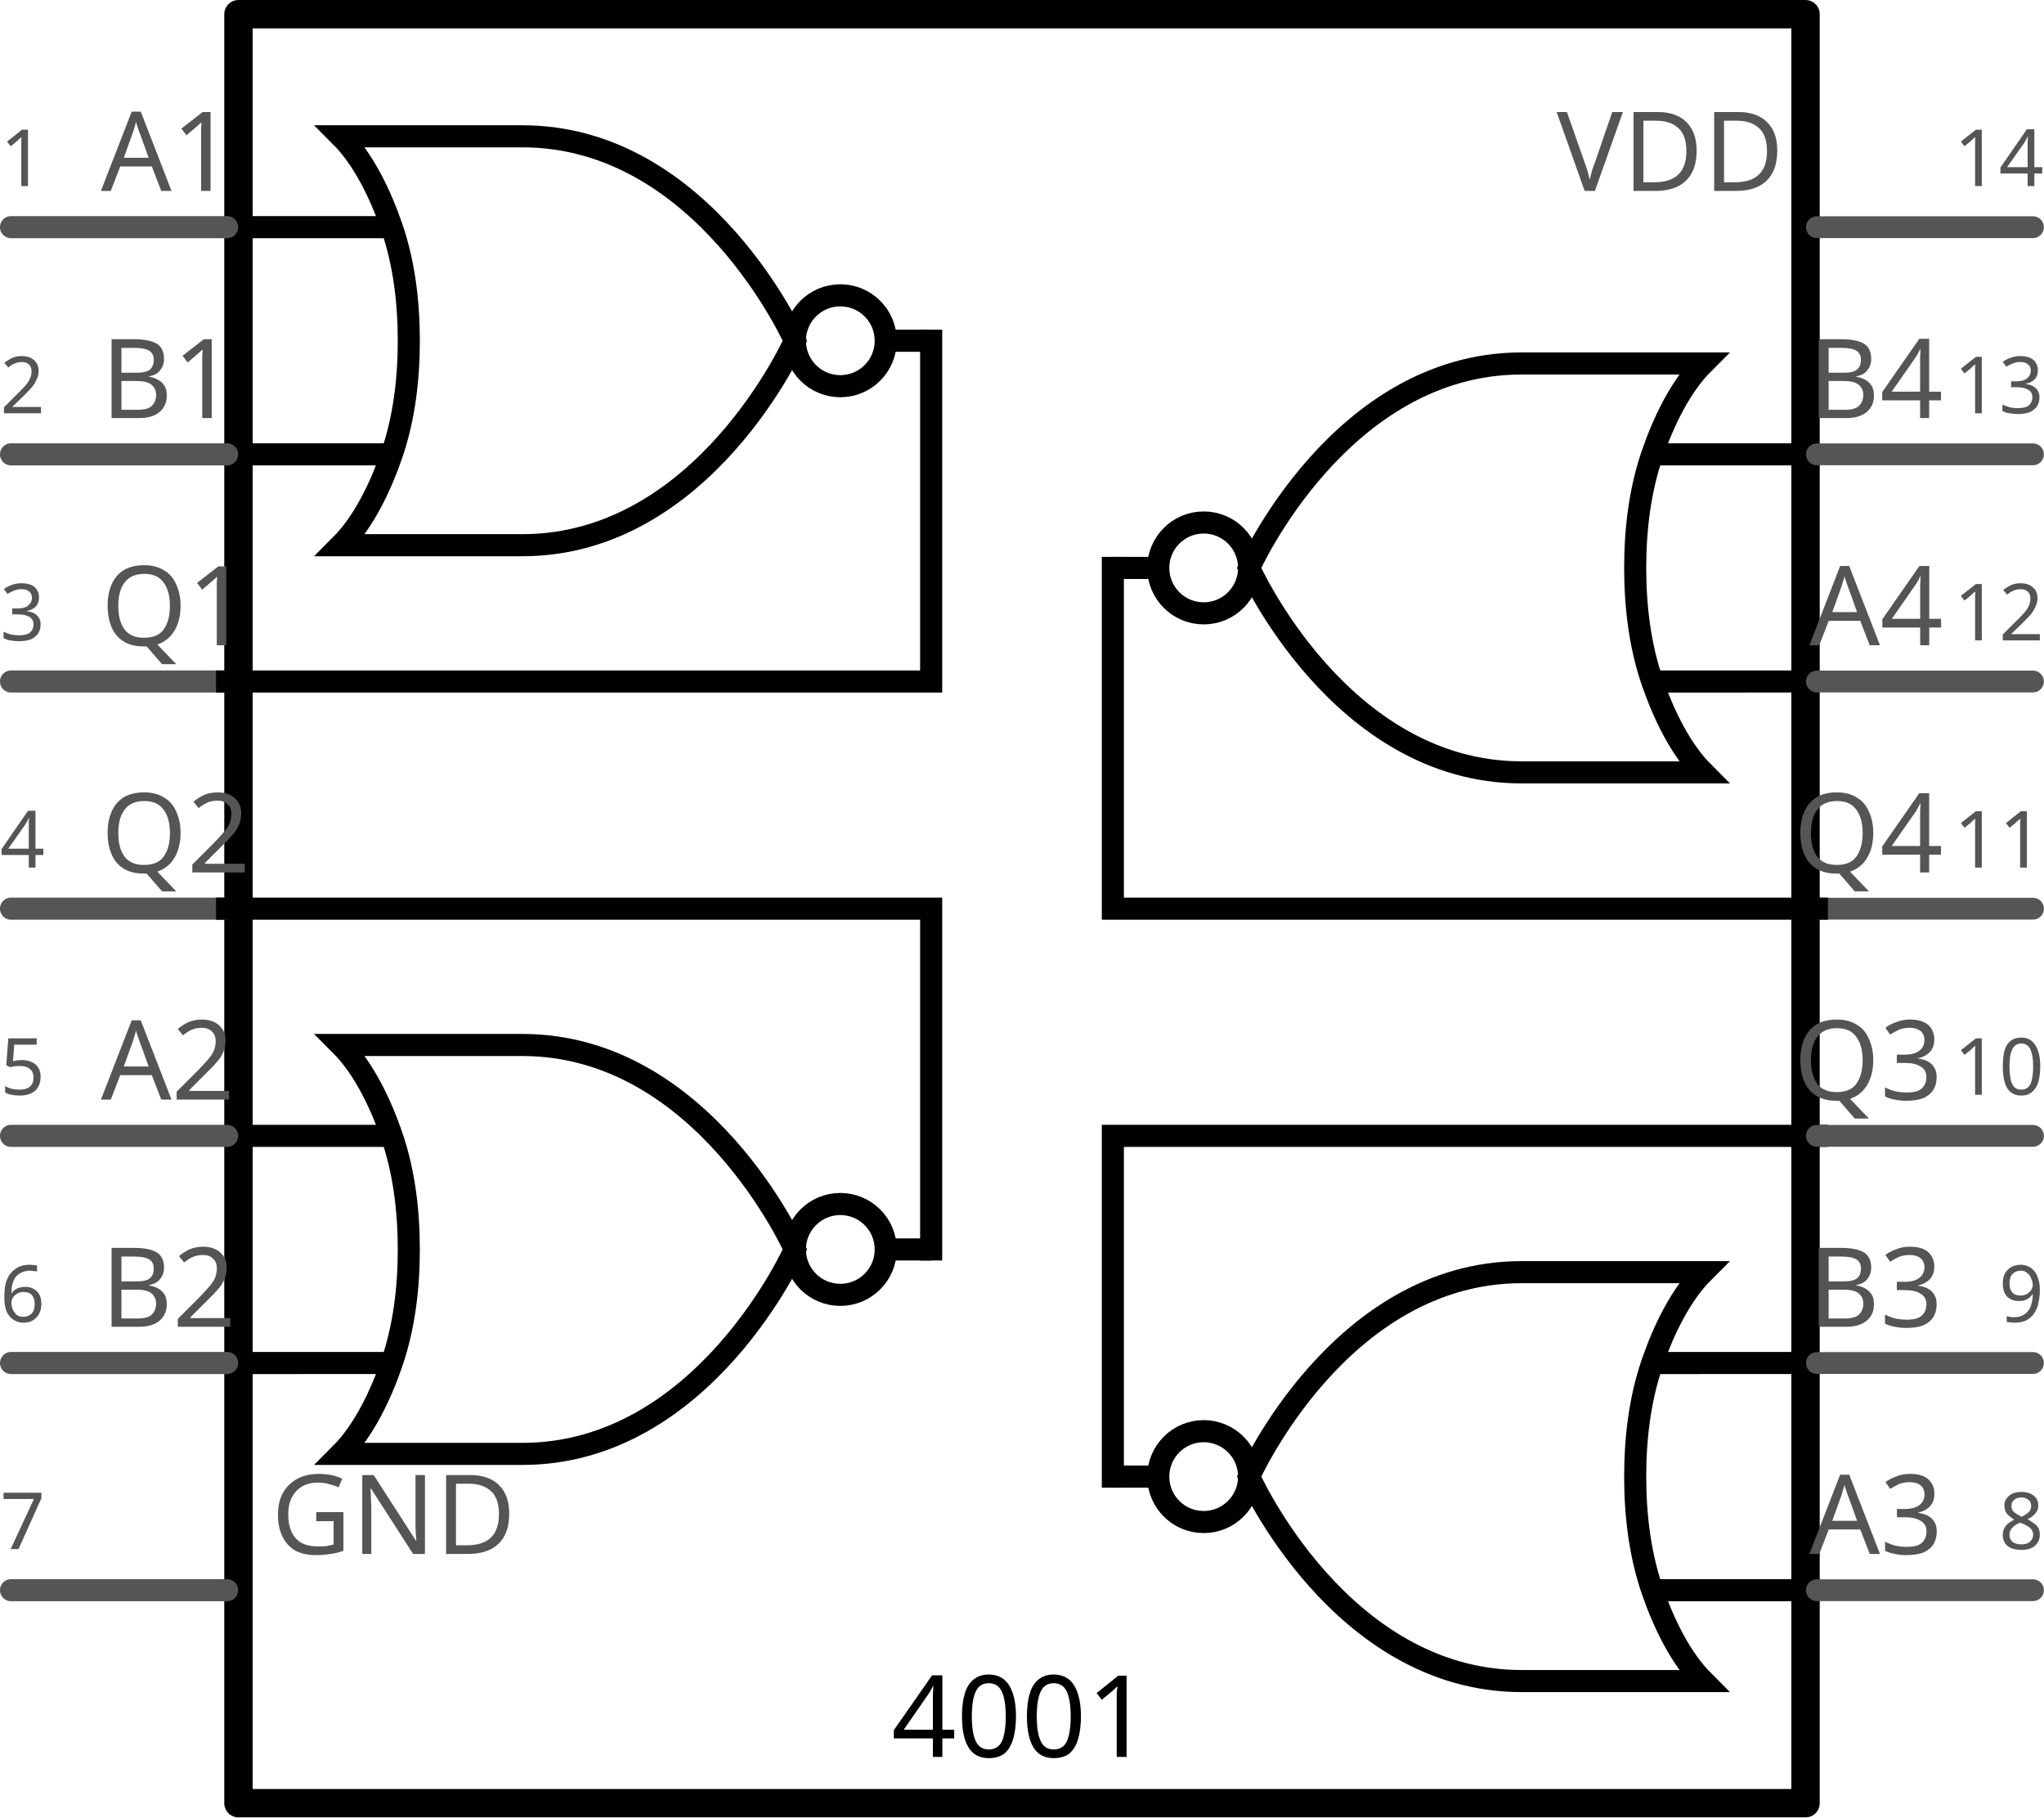
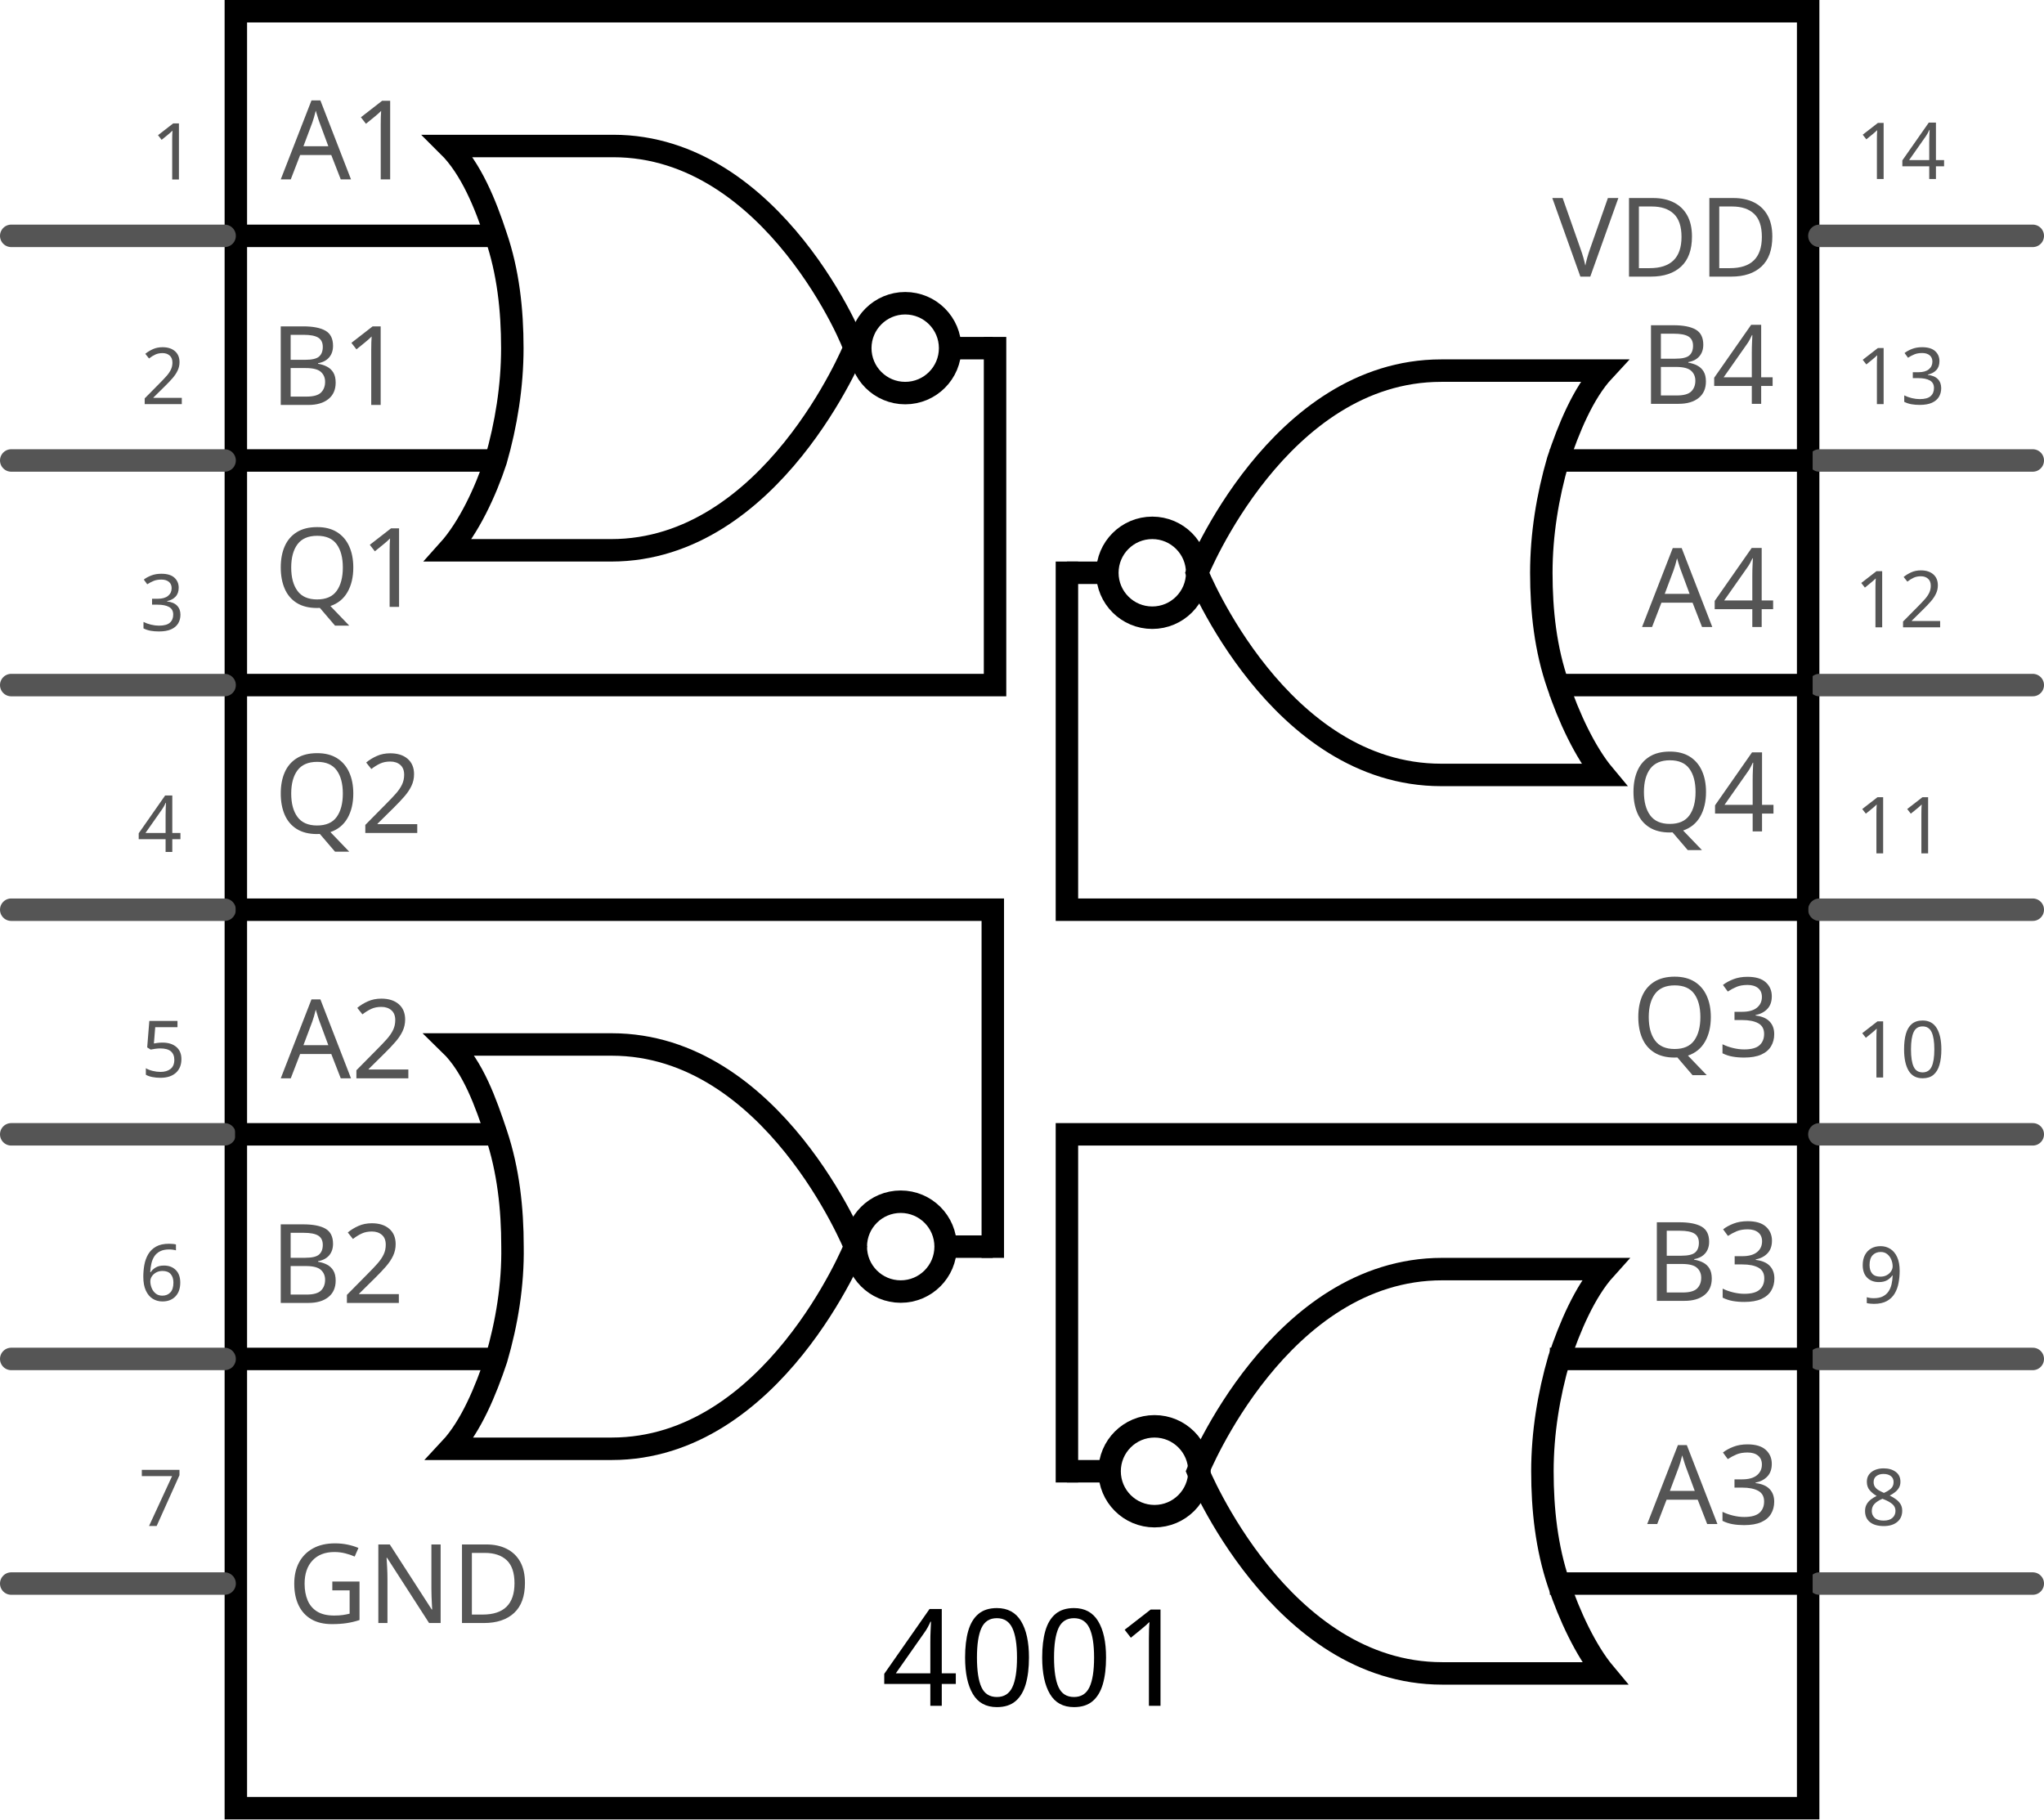
- <svg xmlns="http://www.w3.org/2000/svg" xmlns:xlink="http://www.w3.org/1999/xlink" version="1.1" id="svg6563" viewBox="0 0 81 72" height="0.8in" width="0.9in">
+ <svg xmlns="http://www.w3.org/2000/svg" version="1.1" id="svg6563" viewBox="0 0 910 810" height="0.81in" width="0.91in">
  <defs id="defs6565" />
-   <g transform="translate(0,-980.3621)" id="schematic">
-     <g id="subpart1">
-       <rect style="fill:none;stroke:#000000;stroke-width:1.125;stroke-linecap:round;stroke-linejoin:round" x="9.45" y="980.925" width="62.1" height="70.875" id="rect7" />
-       <text font-size="4.5" id="label" x="40.476" y="1049.969" style="font-size:4.5px;font-family:'Droid Sans';text-anchor:middle;fill:#000000;stroke:none" font-family="'Droid Sans'">4001</text>
-       <line style="fill:none;stroke:#555555;stroke-width:0.875;stroke-linecap:round;stroke-linejoin:round;stroke-opacity:1" x1="0.437" y1="1043.362" x2="9" y2="1043.362" id="line52" />
-       <rect style="fill:none;stroke-width:0" x="0" y="1042.925" width="9" height="0.875" id="connector6pin" connectorName="7" />
-       <rect style="fill:none;stroke-width:0" x="0" y="1042.925" width="0" height="0.875" id="connector6terminal" />
-       <text style="font-style:normal;font-variant:normal;font-weight:normal;font-stretch:normal;font-size:3.125px;line-height:125%;font-family:'Droid Sans';-inkscape-font-specification:'Droid Sans, Normal';text-align:start;writing-mode:lr-tb;text-anchor:start;fill:#555555;fill-opacity:1;stroke:none;stroke-width:0" class="text" font-size="2.5pt" x="0" y="1041.737" id="text57">7</text>
-       <line style="fill:none;stroke:#555555;stroke-width:0.864;stroke-linecap:round;stroke-linejoin:round;stroke-opacity:1" x1="72" y1="989.362" x2="80.563" y2="989.362" id="line59" />
-       <rect style="fill:none;stroke-width:0" x="72" y="988.925" width="9" height="0.875" id="connector13pin" connectorname="14" />
-       <text id="text6039" y="1041.925" x="10.75" style="font-style:normal;font-variant:normal;font-weight:normal;font-stretch:normal;font-size:4.375px;line-height:125%;font-family:'Droid Sans';-inkscape-font-specification:'Droid Sans, Normal';text-align:start;letter-spacing:0px;word-spacing:0px;writing-mode:lr-tb;text-anchor:start;fill:#555555;fill-opacity:1;stroke:none;stroke-width:1px;stroke-linecap:butt;stroke-linejoin:miter;stroke-opacity:1" xml:space="preserve" font-family="'Droid Sans'">
-         <tspan y="1041.925" x="10.75" id="tspan6041">GND</tspan>
-       </text>
-       <text style="font-style:normal;font-variant:normal;font-weight:normal;font-stretch:normal;font-size:3.125px;line-height:125%;font-family:'Droid Sans';-inkscape-font-specification:'Droid Sans, Normal';text-align:end;writing-mode:lr-tb;text-anchor:end;fill:#555555;fill-opacity:1;stroke:none;stroke-width:0" class="text" font-size="2.5pt" x="81" y="987.737" id="text64">14</text>
-       <rect style="fill:none;stroke-width:0" x="81" y="988.925" width="0" height="0.875" id="connector13terminal" />
-       <text id="text5967" y="987.925" x="70.7" style="font-style:normal;font-variant:normal;font-weight:normal;font-stretch:normal;font-size:4.375px;line-height:125%;font-family:'Droid Sans';-inkscape-font-specification:'Droid Sans, Normal';text-align:start;letter-spacing:0px;word-spacing:0px;writing-mode:lr-tb;text-anchor:end;fill:#555555;fill-opacity:1;stroke:none;stroke-width:1px;stroke-linecap:butt;stroke-linejoin:miter;stroke-opacity:1" font-size="3.5pt" xml:space="preserve" font-family="'Droid Sans'">VDD</text>
-       <g id="q4connector">
-         <line id="line80" y2="1016.362" x2="80.563" y1="1016.362" x1="72" style="fill:none;stroke:#555555;stroke-width:0.864;stroke-linecap:round;stroke-linejoin:round;stroke-opacity:1" />
-         <rect connectorname="11" id="connector10pin" height="0.875" width="9" y="1015.925" x="72" style="fill:none;stroke-width:0" />
-         <rect style="fill:none;stroke-width:0" x="81" y="1015.925" width="0" height="0.875" id="connector10terminal" />
-         <text id="text85" y="1014.737" x="81" font-size="2.5pt" class="text" style="font-style:normal;font-variant:normal;font-weight:normal;font-stretch:normal;font-size:3.125px;line-height:125%;font-family:'Droid Sans';-inkscape-font-specification:'Droid Sans, Normal';text-align:end;writing-mode:lr-tb;text-anchor:end;fill:#555555;fill-opacity:1;stroke:none;stroke-width:0">11</text>
-         <text xml:space="preserve" font-size="3.5pt" style="font-style:normal;font-variant:normal;font-weight:normal;font-stretch:normal;font-size:4.375px;line-height:125%;font-family:'Droid Sans';-inkscape-font-specification:'Droid Sans, Normal';text-align:start;letter-spacing:0px;word-spacing:0px;writing-mode:lr-tb;text-anchor:end;fill:#555555;fill-opacity:1;stroke:none;stroke-width:1px;stroke-linecap:butt;stroke-linejoin:miter;stroke-opacity:1" x="77" y="1014.925" id="text5979">Q4</text>
-         <path id="path9336" d="m 44.1,1002.862 0,13.5 27.9,0" style="fill:none;stroke:#000000;stroke-width:0.875;stroke-linecap:square;stroke-linejoin:miter;stroke-miterlimit:4;stroke-dasharray:none;stroke-opacity:1" />
-       </g>
-       <g id="q3connector">
-         <path style="fill:none;stroke:#000000;stroke-width:0.875;stroke-linecap:square;stroke-linejoin:miter;stroke-miterlimit:4;stroke-dasharray:none;stroke-opacity:1" d="m 44.1,1038.862 0,-13.5 27.9,0" id="path9380" />
-         <line style="fill:none;stroke:#555555;stroke-width:0.864;stroke-linecap:round;stroke-linejoin:round;stroke-opacity:1" x1="72" y1="1025.362" x2="80.563" y2="1025.362" id="line87" />
-         <rect style="fill:none;stroke-width:0" x="72" y="1024.925" width="9" height="0.875" id="connector9pin" connectorname="10" />
-         <text style="font-style:normal;font-variant:normal;font-weight:normal;font-stretch:normal;font-size:3.125px;line-height:125%;font-family:'Droid Sans';-inkscape-font-specification:'Droid Sans, Normal';text-align:end;writing-mode:lr-tb;text-anchor:end;fill:#555555;fill-opacity:1;stroke:none;stroke-width:0" class="text" font-size="2.5pt" x="81" y="1023.737" id="text92">10</text>
-         <text xml:space="preserve" font-size="3.5pt" style="font-style:normal;font-variant:normal;font-weight:normal;font-stretch:normal;font-size:4.375px;line-height:125%;font-family:'Droid Sans';-inkscape-font-specification:'Droid Sans, Normal';text-align:start;letter-spacing:0px;word-spacing:0px;writing-mode:lr-tb;text-anchor:end;fill:#555555;fill-opacity:1;stroke:none;stroke-width:1px;stroke-linecap:butt;stroke-linejoin:miter;stroke-opacity:1" x="77" y="1023.925" id="text5973">Q3</text>
-         <rect style="fill:none;stroke-width:0" x="81" y="1024.925" width="0" height="0.875" id="connector9terminal" />
-       </g>
-       <g id="q2connector">
-         <line id="line31" y2="1016.362" x2="9" y1="1016.362" x1="0.437" style="fill:none;stroke:#555555;stroke-width:0.875;stroke-linecap:round;stroke-linejoin:round;stroke-opacity:1" />
-         <rect connectorName="4" id="connector3pin" height="0.875" width="9" y="1015.925" x="5.5915206e-009" style="fill:none;stroke-width:0" />
-         <rect style="fill:none;stroke-width:0" x="0" y="1015.925" width="0" height="0.875" id="connector3terminal" />
-         <text id="text36" y="1014.737" x="0" font-size="2.5pt" class="text" style="font-style:normal;font-variant:normal;font-weight:normal;font-stretch:normal;font-size:3.125px;line-height:125%;font-family:'Droid Sans';-inkscape-font-specification:'Droid Sans, Normal';text-align:start;writing-mode:lr-tb;text-anchor:start;fill:#555555;fill-opacity:1;stroke:none;stroke-width:0">4</text>
-         <text id="text6033" y="1014.925" x="4" style="font-style:normal;font-variant:normal;font-weight:normal;font-stretch:normal;font-size:4.375px;line-height:125%;font-family:'Droid Sans';-inkscape-font-specification:'Droid Sans, Normal';text-align:start;letter-spacing:0px;word-spacing:0px;writing-mode:lr-tb;text-anchor:start;fill:#555555;fill-opacity:1;stroke:none;stroke-width:1px;stroke-linecap:butt;stroke-linejoin:miter;stroke-opacity:1" font-size="3.5pt" xml:space="preserve">Q2</text>
-         <path id="path9358" d="m 36.9,1029.862 0,-13.5 -27.9,0" style="fill:none;stroke:#000000;stroke-width:0.875;stroke-linecap:square;stroke-linejoin:miter;stroke-miterlimit:4;stroke-dasharray:none;stroke-opacity:1" />
-       </g>
-       <g id="q1connector">
-         <line style="fill:none;stroke:#555555;stroke-width:0.875;stroke-linecap:round;stroke-linejoin:round;stroke-opacity:1" x1="0.437" y1="1007.362" x2="9" y2="1007.362" id="line24" />
-         <text style="font-style:normal;font-variant:normal;font-weight:normal;font-stretch:normal;font-size:3.125px;line-height:125%;font-family:'Droid Sans';-inkscape-font-specification:'Droid Sans, Normal';text-align:left;writing-mode:lr-tb;fill:#555555;fill-opacity:1;stroke:none;stroke-width:0" class="text" font-size="2.5pt" x="0" y="1005.737" id="text29">3</text>
-         <text xml:space="preserve" font-size="3.5pt" style="font-style:normal;font-variant:normal;font-weight:normal;font-stretch:normal;font-size:4.375px;line-height:125%;font-family:'Droid Sans';-inkscape-font-specification:'Droid Sans, Normal';text-align:start;letter-spacing:0px;word-spacing:0px;writing-mode:lr-tb;text-anchor:start;fill:#555555;fill-opacity:1;stroke:none;stroke-width:1px;stroke-linecap:butt;stroke-linejoin:miter;stroke-opacity:1" x="4" y="1005.925" id="text5961">Q1</text>
-         <rect style="fill:none;stroke-width:0" x="0" y="1006.925" width="9" height="0.875" id="connector2pin" connectorName="3" />
-         <rect style="fill:none;stroke-width:0" x="0" y="1006.925" width="0" height="0.875" id="connector2terminal" />
-         <path style="fill:none;stroke:#000000;stroke-width:0.875;stroke-linecap:square;stroke-linejoin:miter;stroke-miterlimit:4;stroke-dasharray:none;stroke-opacity:1" d="m 36.9,993.862 0,13.5 -27.9,0" id="path8338" />
-       </g>
-     </g>
-     <g id="subpart2">
-       <rect style="fill:none;stroke-width:0" x="0" y="988.925" width="0" height="0.875" id="connector0terminal" />
-       <rect style="fill:none;stroke-width:0" x="0" y="997.925" width="0" height="0.875" id="connector1terminal" />
-       <line id="line10" y2="989.362" x2="9" y1="989.362" x1="0.437" style="fill:none;stroke:#555555;stroke-width:0.875;stroke-linecap:round;stroke-linejoin:round;stroke-opacity:1" />
-       <rect connectorName="1" id="connector0pin" height="0.875" width="9" y="988.925" x="0" style="fill:none;stroke-width:0" />
-       <line id="line17" y2="998.362" x2="9" y1="998.362" x1="0.437" style="fill:none;stroke:#555555;stroke-width:0.875;stroke-linecap:round;stroke-linejoin:round;stroke-opacity:1" />
-       <rect connectorName="2" id="connector1pin" height="0.875" width="9" y="997.925" x="0" style="fill:none;stroke-width:0" />
-       <text id="text15" y="987.737" x="0" font-size="2.5pt" class="text" style="font-style:normal;font-variant:normal;font-weight:normal;font-stretch:normal;font-size:3.125px;line-height:125%;font-family:'Droid Sans';-inkscape-font-specification:'Droid Sans, Normal';text-align:start;writing-mode:lr-tb;text-anchor:start;fill:#555555;fill-opacity:1;stroke:none;stroke-width:0">1</text>
-       <text id="text22" y="996.737" x="0" font-size="2.5pt" class="text" style="font-style:normal;font-variant:normal;font-weight:normal;font-stretch:normal;font-size:3.125px;line-height:125%;font-family:'Droid Sans';-inkscape-font-specification:'Droid Sans, Normal';text-align:start;writing-mode:lr-tb;text-anchor:start;fill:#555555;fill-opacity:1;stroke:none;stroke-width:0">2</text>
-       <text xml:space="preserve" font-size="3.5pt" style="font-style:normal;font-variant:normal;font-weight:normal;font-stretch:normal;font-size:4.375px;line-height:125%;font-family:'Droid Sans';-inkscape-font-specification:'Droid Sans, Normal';text-align:start;letter-spacing:0px;word-spacing:0px;writing-mode:lr-tb;text-anchor:start;fill:#555555;fill-opacity:1;stroke:none;stroke-width:1px;stroke-linecap:butt;stroke-linejoin:miter;stroke-opacity:1" x="4" y="996.925" id="text5937" font-family="'Droid Sans'">B1</text>
-       <text id="text5913" y="987.925" x="4" style="font-style:normal;font-variant:normal;font-weight:normal;font-stretch:normal;font-size:4.375px;line-height:125%;font-family:'Droid Sans';-inkscape-font-specification:'Droid Sans, Normal';text-align:start;letter-spacing:0px;word-spacing:0px;writing-mode:lr-tb;text-anchor:start;fill:#555555;fill-opacity:1;stroke:none;stroke-width:1px;stroke-linecap:butt;stroke-linejoin:miter;stroke-opacity:1" font-size="3.5pt" xml:space="preserve" font-family="'Droid Sans'">A1</text>
-       <text style="font-style:normal;font-variant:normal;font-weight:normal;font-stretch:normal;font-size:3.125px;line-height:125%;font-family:'Droid Sans';-inkscape-font-specification:'Droid Sans, Normal';text-align:center;writing-mode:lr-tb;text-anchor:middle;display:none;fill:#555555;fill-opacity:1;stroke:none;stroke-width:0" class="text" font-size="2.5pt" x="42.349" y="992.237" id="text9783" font-family="'Droid Sans'">3</text>
-       <text xml:space="preserve" font-size="3.5pt" style="font-style:normal;font-variant:normal;font-weight:normal;font-stretch:normal;font-size:4.375px;line-height:125%;font-family:'Droid Sans';-inkscape-font-specification:'Droid Sans, Normal';text-align:start;letter-spacing:0px;word-spacing:0px;writing-mode:lr-tb;text-anchor:start;display:none;fill:#555555;fill-opacity:1;stroke:none;stroke-width:1px;stroke-linecap:butt;stroke-linejoin:miter;stroke-opacity:1" x="36.264" y="992.425" id="text9787">Q1</text>
-       <g style="stroke-width:0.875;stroke-miterlimit:4;stroke-dasharray:none" transform="matrix(0.9997766,0,0,0.9997766,0.9053753,0.2208989)" id="allSymbols0">
-         <g style=";stroke-width:1.75;stroke-miterlimit:4;stroke-dasharray:none" transform="matrix(0.5001117,0,0,0.5001117,22.50277,418.0536)" id="4001_0">
-           <path style="fill:none;fill-rule:evenodd;stroke:#000000;stroke-width:1.75;stroke-linecap:butt;stroke-linejoin:miter;stroke-miterlimit:4;stroke-dasharray:none;stroke-opacity:1" d="m -19.806,1135.162 14.4,0 c 14.4,0 21.6,16.2 21.6,16.2 0,0 -7.2,16.2 -21.6,16.2 l -14.4,0 c 1.8,-1.8 3.156,-4.596 4.05,-7.2 0.985,-2.869 1.35,-5.966 1.35,-9 8e-6,-3.034 -0.365,-6.131 -1.35,-9 -0.894,-2.604 -2.25,-5.4 -4.05,-7.2 z" id="body-4001-0" />
-           <path style="fill:none;fill-rule:evenodd;stroke:#000000;stroke-width:1.75;stroke-linecap:butt;stroke-linejoin:miter;stroke-miterlimit:4;stroke-dasharray:none;stroke-opacity:1" d="m -27.006,1142.362 11.25,-2e-4" id="a-pin-4001-0" />
-           <path style="fill:none;fill-rule:evenodd;stroke:#000000;stroke-width:1.75;stroke-linecap:butt;stroke-linejoin:miter;stroke-miterlimit:4;stroke-dasharray:none;stroke-opacity:1" d="m -27.006,1160.362 11.25,-2e-4" id="b-pin-4001-0" />
-           <path style="fill:none;fill-rule:evenodd;stroke:#000000;stroke-width:1.75;stroke-linecap:butt;stroke-linejoin:miter;stroke-miterlimit:4;stroke-dasharray:none;stroke-opacity:1" d="m 23.394,1151.362 3.6,0" id="q-pin-4001-0" />
-           <circle style="fill:none;fill-opacity:0.441;stroke:#000000;stroke-width:1.75;stroke-linecap:butt;stroke-linejoin:miter;stroke-miterlimit:4;stroke-dasharray:none;stroke-dashoffset:0;stroke-opacity:1" id="not-q-4001-0" cx="19.794" cy="1151.362" r="3.6" />
-         </g>
-         <g style="display:none;stroke-width:1.75;stroke-miterlimit:4;stroke-dasharray:none" transform="matrix(0.5001117,0,0,0.5001117,22.50277,418.0536)" id="4011_0">
-           <path id="body-4011-0" d="m -19.806,1135.162 14.4,0 c 14.4,0 21.6,7.2 21.6,16.2 0,9 -7.2,16.2 -21.6,16.2 l -14.4,0 0,-7.2 0,-9 0,-9 z" style="fill:none;fill-rule:evenodd;stroke:#000000;stroke-width:1.75;stroke-linecap:butt;stroke-linejoin:miter;stroke-miterlimit:4;stroke-dasharray:none;stroke-opacity:1" />
-           <path id="a-pin-4011-0" d="m -27.006,1142.362 7.2,0" style="fill:none;fill-rule:evenodd;stroke:#000000;stroke-width:1.75;stroke-linecap:butt;stroke-linejoin:miter;stroke-miterlimit:4;stroke-dasharray:none;stroke-opacity:1" />
-           <path id="b-pin-4011-0" d="m -27.006,1160.362 7.2,0" style="fill:none;fill-rule:evenodd;stroke:#000000;stroke-width:1.75;stroke-linecap:butt;stroke-linejoin:miter;stroke-miterlimit:4;stroke-dasharray:none;stroke-opacity:1" />
-           <path id="q-pin-4011-0" d="m 23.394,1151.362 3.6,0" style="fill:none;fill-rule:evenodd;stroke:#000000;stroke-width:1.75;stroke-linecap:butt;stroke-linejoin:miter;stroke-miterlimit:4;stroke-dasharray:none;stroke-opacity:1" />
-           <circle r="3.6" cy="1151.362" cx="19.794" id="not-q-4011-0" style="fill:none;fill-opacity:0.441;stroke:#000000;stroke-width:1.75;stroke-linecap:butt;stroke-linejoin:miter;stroke-miterlimit:4;stroke-dasharray:none;stroke-dashoffset:0;stroke-opacity:1" />
-         </g>
-         <g style="display:none;stroke-width:1.75;stroke-miterlimit:4;stroke-dasharray:none" transform="matrix(0.5001117,0,0,0.5001117,22.50277,418.0536)" id="4070_0">
-           <path style="fill:none;fill-rule:evenodd;stroke:#000000;stroke-width:1.75;stroke-linecap:butt;stroke-linejoin:miter;stroke-miterlimit:4;stroke-dasharray:none;stroke-opacity:1" d="m -19.806,1135.162 14.4,0 c 14.4,0 21.6,16.2 21.6,16.2 0,0 -7.2,16.2 -21.6,16.2 l -14.4,0 c 1.8,-1.8 3.156,-4.596 4.05,-7.2 0.985,-2.869 1.35,-5.966 1.35,-9 8e-6,-3.034 -0.365,-6.131 -1.35,-9 -0.894,-2.604 -2.25,-5.4 -4.05,-7.2 z" id="body-4070-0" />
-           <path id="xbar-4070-0" d="m -23.069,1167.562 -0.337,0 c 1.8,-1.8 3.156,-4.596 4.05,-7.2 0.985,-2.869 1.35,-5.966 1.35,-9 8e-6,-3.034 -0.365,-6.131 -1.35,-9 -0.894,-2.604 -2.25,-5.4 -4.05,-7.2 l 0.438,0 c 1.8,1.8 3.157,4.595 4.051,7.2 0.985,2.869 1.35,5.967 1.349,9 -10e-6,3.034 -0.35,6.136 -1.349,9 -0.913,2.615 -2.351,5.4 -4.151,7.2 z" style="fill:none;fill-rule:evenodd;stroke:#000000;stroke-width:1.75;stroke-linecap:butt;stroke-linejoin:miter;stroke-miterlimit:4;stroke-dasharray:none;stroke-opacity:1" />
-           <path style="fill:none;fill-rule:evenodd;stroke:#000000;stroke-width:1.75;stroke-linecap:butt;stroke-linejoin:miter;stroke-miterlimit:4;stroke-dasharray:none;stroke-opacity:1" d="m -27.006,1142.362 7.65,-3e-4" id="a-pin-4070-0" />
-           <path style="fill:none;fill-rule:evenodd;stroke:#000000;stroke-width:1.75;stroke-linecap:butt;stroke-linejoin:miter;stroke-miterlimit:4;stroke-dasharray:none;stroke-opacity:1" d="m -27.006,1160.362 7.65,-6e-4" id="b-pin-4070-0" />
-           <path style="fill:none;fill-rule:evenodd;stroke:#000000;stroke-width:1.75;stroke-linecap:butt;stroke-linejoin:miter;stroke-miterlimit:4;stroke-dasharray:none;stroke-opacity:1" d="m 16.194,1151.362 10.8,0" id="q-pin-4070-0" />
-         </g>
-         <g style="display:none;stroke-width:1.75;stroke-miterlimit:4;stroke-dasharray:none" transform="matrix(0.5001117,0,0,0.5001117,22.50277,418.0536)" id="4071_0">
-           <path id="body-4071-0" d="m -19.806,1135.162 14.4,0 c 14.4,0 21.6,16.2 21.6,16.2 0,0 -7.2,16.2 -21.6,16.2 l -14.4,0 c 1.8,-1.8 3.156,-4.596 4.05,-7.2 0.985,-2.869 1.35,-5.966 1.35,-9 8e-6,-3.034 -0.365,-6.131 -1.35,-9 -0.894,-2.604 -2.25,-5.4 -4.05,-7.2 z" style="fill:none;fill-rule:evenodd;stroke:#000000;stroke-width:1.75;stroke-linecap:butt;stroke-linejoin:miter;stroke-miterlimit:4;stroke-dasharray:none;stroke-opacity:1" />
-           <path id="a-pin-4071-0" d="m -27.006,1142.362 11.25,-2e-4" style="fill:none;fill-rule:evenodd;stroke:#000000;stroke-width:1.75;stroke-linecap:butt;stroke-linejoin:miter;stroke-miterlimit:4;stroke-dasharray:none;stroke-opacity:1" />
-           <path id="b-pin-4071-0" d="m -27.006,1160.362 11.25,-2e-4" style="fill:none;fill-rule:evenodd;stroke:#000000;stroke-width:1.75;stroke-linecap:butt;stroke-linejoin:miter;stroke-miterlimit:4;stroke-dasharray:none;stroke-opacity:1" />
-           <path id="q-pin-4071-0" d="m 16.194,1151.362 10.8,0" style="fill:none;fill-rule:evenodd;stroke:#000000;stroke-width:1.75;stroke-linecap:butt;stroke-linejoin:miter;stroke-miterlimit:4;stroke-dasharray:none;stroke-opacity:1" />
-         </g>
-         <g style="display:none;stroke-width:1.75;stroke-miterlimit:4;stroke-dasharray:none" transform="matrix(0.5001117,0,0,0.5001117,22.50277,418.0536)" id="4077_0">
-           <path style="fill:none;fill-rule:evenodd;stroke:#000000;stroke-width:1.75;stroke-linecap:butt;stroke-linejoin:miter;stroke-miterlimit:4;stroke-dasharray:none;stroke-opacity:1" d="m -19.806,1135.162 14.4,0 c 14.4,0 21.6,16.2 21.6,16.2 0,0 -7.2,16.2 -21.6,16.2 l -14.4,0 c 1.8,-1.8 3.156,-4.596 4.05,-7.2 0.985,-2.869 1.35,-5.966 1.35,-9 8e-6,-3.034 -0.365,-6.131 -1.35,-9 -0.894,-2.604 -2.25,-5.4 -4.05,-7.2 z" id="body-4077-0" />
-           <path id="xbar-4077-0" d="m -23.069,1167.562 -0.337,0 c 1.8,-1.8 3.156,-4.596 4.05,-7.2 0.985,-2.869 1.35,-5.966 1.35,-9 8e-6,-3.034 -0.365,-6.131 -1.35,-9 -0.894,-2.604 -2.25,-5.4 -4.05,-7.2 l 0.438,0 c 1.8,1.8 3.157,4.595 4.051,7.2 0.985,2.869 1.35,5.967 1.349,9 -10e-6,3.034 -0.35,6.136 -1.349,9 -0.913,2.615 -2.351,5.4 -4.151,7.2 z" style="fill:none;fill-rule:evenodd;stroke:#000000;stroke-width:1.75;stroke-linecap:butt;stroke-linejoin:miter;stroke-miterlimit:4;stroke-dasharray:none;stroke-opacity:1" />
-           <path style="fill:none;fill-rule:evenodd;stroke:#000000;stroke-width:1.75;stroke-linecap:butt;stroke-linejoin:miter;stroke-miterlimit:4;stroke-dasharray:none;stroke-opacity:1" d="m -27.006,1142.362 7.65,-3e-4" id="a-pin-4077-0" />
-           <path style="fill:none;fill-rule:evenodd;stroke:#000000;stroke-width:1.75;stroke-linecap:butt;stroke-linejoin:miter;stroke-miterlimit:4;stroke-dasharray:none;stroke-opacity:1" d="m -27.006,1160.362 7.65,-6e-4" id="b-pin-4077-0" />
-           <path style="fill:none;fill-rule:evenodd;stroke:#000000;stroke-width:1.75;stroke-linecap:butt;stroke-linejoin:miter;stroke-miterlimit:4;stroke-dasharray:none;stroke-opacity:1" d="m 23.394,1151.362 3.6,0" id="q-pin-4077-0" />
-           <circle style="fill:none;fill-opacity:0.441;stroke:#000000;stroke-width:1.75;stroke-linecap:butt;stroke-linejoin:miter;stroke-miterlimit:4;stroke-dasharray:none;stroke-dashoffset:0;stroke-opacity:1" id="not-q-4077-0" cx="19.794" cy="1151.362" r="3.6" />
-         </g>
-         <g style="display:none;stroke-width:1.75;stroke-miterlimit:4;stroke-dasharray:none" transform="matrix(0.5001117,0,0,0.5001117,22.50277,418.0536)" id="4081_0">
-           <path style="fill:none;fill-rule:evenodd;stroke:#000000;stroke-width:1.75;stroke-linecap:butt;stroke-linejoin:miter;stroke-miterlimit:4;stroke-dasharray:none;stroke-opacity:1" d="m -19.806,1135.162 14.4,0 c 14.4,0 21.6,7.2 21.6,16.2 0,9 -7.2,16.2 -21.6,16.2 l -14.4,0 0,-7.2 0,-9 0,-9 z" id="body-4081-0" />
-           <path style="fill:none;fill-rule:evenodd;stroke:#000000;stroke-width:1.75;stroke-linecap:butt;stroke-linejoin:miter;stroke-miterlimit:4;stroke-dasharray:none;stroke-opacity:1" d="m -27.006,1142.362 7.2,0" id="a-pin-4081-0" />
-           <path style="fill:none;fill-rule:evenodd;stroke:#000000;stroke-width:1.75;stroke-linecap:butt;stroke-linejoin:miter;stroke-miterlimit:4;stroke-dasharray:none;stroke-opacity:1" d="m -27.006,1160.362 7.2,0" id="b-pin-4081-0" />
-           <path style="fill:none;fill-rule:evenodd;stroke:#000000;stroke-width:1.75;stroke-linecap:butt;stroke-linejoin:miter;stroke-miterlimit:4;stroke-dasharray:none;stroke-opacity:1" d="m 16.194,1151.362 10.8,0" id="q-pin-4081-0" />
-         </g>
-       </g>
-     </g>
-     <g id="subpart3">
-       <rect style="fill:none;stroke-width:0" x="0" y="1024.925" width="0" height="0.875" id="connector4terminal" />
-       <rect style="fill:none;stroke-width:0" x="0" y="1033.925" width="0" height="0.875" id="connector5terminal" />
-       <line style="fill:none;stroke:#555555;stroke-width:0.875;stroke-linecap:round;stroke-linejoin:round;stroke-opacity:1" x1="0.437" y1="1025.362" x2="9" y2="1025.362" id="line38" />
-       <rect style="fill:none;stroke-width:0" x="0" y="1024.925" width="9" height="0.875" id="connector4pin" connectorName="5" />
-       <line style="fill:none;stroke:#555555;stroke-width:0.875;stroke-linecap:round;stroke-linejoin:round;stroke-opacity:1" x1="0.437" y1="1034.362" x2="9" y2="1034.362" id="line45" />
-       <rect style="fill:none;stroke-width:0" x="0" y="1033.925" width="9" height="0.875" id="connector5pin" connectorName="6" />
-       <text style="font-style:normal;font-variant:normal;font-weight:normal;font-stretch:normal;font-size:3.125px;line-height:125%;font-family:'Droid Sans';-inkscape-font-specification:'Droid Sans, Normal';text-align:start;writing-mode:lr-tb;text-anchor:start;fill:#555555;fill-opacity:1;stroke:none;stroke-width:0" class="text" font-size="2.5pt" x="0" y="1023.737" id="text43">5</text>
-       <text style="font-style:normal;font-variant:normal;font-weight:normal;font-stretch:normal;font-size:3.125px;line-height:125%;font-family:'Droid Sans';-inkscape-font-specification:'Droid Sans, Normal';text-align:start;writing-mode:lr-tb;text-anchor:start;fill:#555555;fill-opacity:1;stroke:none;stroke-width:0" class="text" font-size="2.5pt" x="0" y="1032.737" id="text50">6</text>
-       <text id="text6027" y="1032.925" x="4" style="font-style:normal;font-variant:normal;font-weight:normal;font-stretch:normal;font-size:4.375px;line-height:125%;font-family:'Droid Sans';-inkscape-font-specification:'Droid Sans, Normal';text-align:start;letter-spacing:0px;word-spacing:0px;writing-mode:lr-tb;text-anchor:start;fill:#555555;fill-opacity:1;stroke:none;stroke-width:1px;stroke-linecap:butt;stroke-linejoin:miter;stroke-opacity:1" font-size="3.5pt" xml:space="preserve" font-family="'Droid Sans'">B2</text>
-       <text xml:space="preserve" font-size="3.5pt" style="font-style:normal;font-variant:normal;font-weight:normal;font-stretch:normal;font-size:4.375px;line-height:125%;font-family:'Droid Sans';-inkscape-font-specification:'Droid Sans, Normal';text-align:start;letter-spacing:0px;word-spacing:0px;writing-mode:lr-tb;text-anchor:start;fill:#555555;fill-opacity:1;stroke:none;stroke-width:1px;stroke-linecap:butt;stroke-linejoin:miter;stroke-opacity:1" x="4" y="1023.925" id="text6021" font-family="'Droid Sans'">A2</text>
-       <text id="text9849" y="1028.237" x="42.349" font-size="2.5pt" class="text" style="font-style:normal;font-variant:normal;font-weight:normal;font-stretch:normal;font-size:3.125px;line-height:125%;font-family:'Droid Sans';-inkscape-font-specification:'Droid Sans, Normal';text-align:center;writing-mode:lr-tb;text-anchor:middle;display:none;fill:#555555;fill-opacity:1;stroke:none;stroke-width:0" font-family="'Droid Sans'">4</text>
-       <text id="text9853" y="1028.424" x="36.264" style="font-style:normal;font-variant:normal;font-weight:normal;font-stretch:normal;font-size:4.375px;line-height:125%;font-family:'Droid Sans';-inkscape-font-specification:'Droid Sans, Normal';text-align:start;letter-spacing:0px;word-spacing:0px;writing-mode:lr-tb;text-anchor:start;display:none;fill:#555555;fill-opacity:1;stroke:none;stroke-width:1px;stroke-linecap:butt;stroke-linejoin:miter;stroke-opacity:1" font-size="3.5pt" xml:space="preserve">Q2</text>
-       <use transform="translate(0,36)" xlink:href="#allSymbols0" id="allSymbols1" width="100%" height="100%" />
-     </g>
-     <g id="subpart4" transform="translate(27,0)">
-       <rect style="fill:none;stroke-width:0" x="54" y="1033.925" width="0" height="0.875" id="connector8terminal" />
-       <rect style="fill:none;stroke-width:0" x="54" y="1042.925" width="0" height="0.875" id="connector7terminal" />
-       <line id="line94" y2="1034.362" x2="53.563" y1="1034.362" x1="45" style="fill:none;stroke:#555555;stroke-width:0.864;stroke-linecap:round;stroke-linejoin:round;stroke-opacity:1" />
-       <rect connectorname="9" id="connector8pin" height="0.875" width="9" y="1033.925" x="45" style="fill:none;stroke-width:0" />
-       <text id="text99" y="1032.737" x="54" font-size="2.5pt" class="text" style="font-style:normal;font-variant:normal;font-weight:normal;font-stretch:normal;font-size:3.125px;line-height:125%;font-family:'Droid Sans';-inkscape-font-specification:'Droid Sans, Normal';text-align:end;writing-mode:lr-tb;text-anchor:end;fill:#555555;fill-opacity:1;stroke:none;stroke-width:0">9</text>
-       <text xml:space="preserve" font-size="3.5pt" style="font-style:normal;font-variant:normal;font-weight:normal;font-stretch:normal;font-size:4.375px;line-height:125%;font-family:'Droid Sans';-inkscape-font-specification:'Droid Sans, Normal';text-align:start;letter-spacing:0px;word-spacing:0px;writing-mode:lr-tb;text-anchor:end;fill:#555555;fill-opacity:1;stroke:none;stroke-width:1px;stroke-linecap:butt;stroke-linejoin:miter;stroke-opacity:1" x="50" y="1032.925" id="text5949">B3</text>
-       <text style="font-style:normal;font-variant:normal;font-weight:normal;font-stretch:normal;font-size:3.125px;line-height:125%;font-family:'Droid Sans';-inkscape-font-specification:'Droid Sans, Normal';text-align:center;writing-mode:lr-tb;text-anchor:middle;display:none;fill:#555555;fill-opacity:1;stroke:none;stroke-width:0" class="text" font-size="2.5pt" x="11.177" y="1037.55" id="text9827" font-family="'Droid Sans'">10</text>
-       <text xml:space="preserve" font-size="3.5pt" style="font-style:normal;font-variant:normal;font-weight:normal;font-stretch:normal;font-size:4.375px;line-height:125%;font-family:'Droid Sans';-inkscape-font-specification:'Droid Sans, Normal';text-align:start;letter-spacing:0px;word-spacing:0px;writing-mode:lr-tb;text-anchor:end;display:none;fill:#555555;fill-opacity:1;stroke:none;stroke-width:1px;stroke-linecap:butt;stroke-linejoin:miter;stroke-opacity:1" x="17.466" y="1037.737" id="text9831">Q3</text>
-       <line id="line101" y2="1043.362" x2="53.563" y1="1043.362" x1="45" style="fill:none;stroke:#555555;stroke-width:0.864;stroke-linecap:round;stroke-linejoin:round;stroke-opacity:1" />
-       <rect connectorname="8" id="connector7pin" height="0.875" width="9" y="1042.925" x="45" style="fill:none;stroke-width:0" />
-       <text id="text106" y="1041.737" x="54" font-size="2.5pt" class="text" style="font-style:normal;font-variant:normal;font-weight:normal;font-stretch:normal;font-size:3.125px;line-height:125%;font-family:'Droid Sans';-inkscape-font-specification:'Droid Sans, Normal';text-align:end;writing-mode:lr-tb;text-anchor:end;fill:#555555;fill-opacity:1;stroke:none;stroke-width:0">8</text>
-       <text id="text5925" y="1041.925" x="50" style="font-style:normal;font-variant:normal;font-weight:normal;font-stretch:normal;font-size:4.375px;line-height:125%;font-family:'Droid Sans';-inkscape-font-specification:'Droid Sans, Normal';text-align:start;letter-spacing:0px;word-spacing:0px;writing-mode:lr-tb;text-anchor:end;fill:#555555;fill-opacity:1;stroke:none;stroke-width:1px;stroke-linecap:butt;stroke-linejoin:miter;stroke-opacity:1" font-size="3.5pt" xml:space="preserve">A3</text>
-       <rect style="fill:none;fill-opacity:1;stroke:none;stroke-width:0;stroke-miterlimit:4;stroke-dasharray:none;stroke-opacity:1" id="connector16terminal" width="0.864" height="0.864" x="9.637" y="1038.43" />
-       <use transform="matrix(-1,0,0,-1,54,2032.724)" xlink:href="#allSymbols0" id="allSymbols2" width="100%" height="100%" />
-     </g>
-     <g id="subpart5" transform="translate(27,0)">
-       <rect style="fill:none;stroke-width:0" x="54" y="997.925" width="0" height="0.875" id="connector12terminal" />
-       <rect style="fill:none;stroke-width:0" x="54" y="1006.925" width="0" height="0.875" id="connector11terminal" />
-       <line style="fill:none;stroke:#555555;stroke-width:0.864;stroke-linecap:round;stroke-linejoin:round;stroke-opacity:1" x1="45" y1="998.362" x2="53.563" y2="998.362" id="line66" />
-       <rect style="fill:none;stroke-width:0" x="45" y="997.925" width="9" height="0.875" id="connector12pin" connectorname="13" />
-       <text style="font-style:normal;font-variant:normal;font-weight:normal;font-stretch:normal;font-size:3.125px;line-height:125%;font-family:'Droid Sans';-inkscape-font-specification:'Droid Sans, Normal';text-align:end;writing-mode:lr-tb;text-anchor:end;fill:#555555;fill-opacity:1;stroke:none;stroke-width:0" class="text" font-size="2.5pt" x="54" y="996.737" id="text71">13</text>
-       <line style="fill:none;stroke:#555555;stroke-width:0.864;stroke-linecap:round;stroke-linejoin:round;stroke-opacity:1" x1="45" y1="1007.362" x2="53.563" y2="1007.362" id="line73" />
-       <rect style="fill:none;stroke-width:0" x="45" y="1006.925" width="9" height="0.875" id="connector11pin" connectorname="12" />
-       <text style="font-style:normal;font-variant:normal;font-weight:normal;font-stretch:normal;font-size:3.125px;line-height:125%;font-family:'Droid Sans';-inkscape-font-specification:'Droid Sans, Normal';text-align:end;writing-mode:lr-tb;text-anchor:end;fill:#555555;fill-opacity:1;stroke:none;stroke-width:0" class="text" font-size="2.5pt" x="54" y="1005.737" id="text78">12</text>
-       <text xml:space="preserve" font-size="3.5pt" style="font-style:normal;font-variant:normal;font-weight:normal;font-stretch:normal;font-size:4.375px;line-height:125%;font-family:'Droid Sans';-inkscape-font-specification:'Droid Sans, Normal';text-align:start;letter-spacing:0px;word-spacing:0px;writing-mode:lr-tb;text-anchor:end;fill:#555555;fill-opacity:1;stroke:none;stroke-width:1px;stroke-linecap:butt;stroke-linejoin:miter;stroke-opacity:1" x="50" y="996.925" id="text5955">B4</text>
-       <text id="text5931" y="1005.925" x="50" style="font-style:normal;font-variant:normal;font-weight:normal;font-stretch:normal;font-size:4.375px;line-height:125%;font-family:'Droid Sans';-inkscape-font-specification:'Droid Sans, Normal';text-align:start;letter-spacing:0px;word-spacing:0px;writing-mode:lr-tb;text-anchor:end;fill:#555555;fill-opacity:1;stroke:none;stroke-width:1px;stroke-linecap:butt;stroke-linejoin:miter;stroke-opacity:1" font-size="3.5pt" xml:space="preserve">A4</text>
-       <text id="text9666" y="1001.55" x="11.177" font-size="2.5pt" class="text" style="font-style:normal;font-variant:normal;font-weight:normal;font-stretch:normal;font-size:3.125px;line-height:125%;font-family:'Droid Sans';-inkscape-font-specification:'Droid Sans, Normal';text-align:center;writing-mode:lr-tb;text-anchor:middle;display:none;fill:#555555;fill-opacity:1;stroke:none;stroke-width:0" font-family="'Droid Sans'">11</text>
-       <text xml:space="preserve" font-size="3.5pt" style="font-style:normal;font-variant:normal;font-weight:normal;font-stretch:normal;font-size:4.375px;line-height:125%;font-family:'Droid Sans';-inkscape-font-specification:'Droid Sans, Normal';text-align:start;letter-spacing:0px;word-spacing:0px;writing-mode:lr-tb;text-anchor:end;display:none;fill:#555555;fill-opacity:1;stroke:none;stroke-width:1px;stroke-linecap:butt;stroke-linejoin:miter;stroke-opacity:1" x="17.466" y="1001.737" id="text9670">Q4</text>
-       <use xlink:href="#allSymbols0" id="allSymbols3" transform="matrix(-1,0,0,-1,54,1996.724)" width="100%" height="100%" />
-     </g>
+   <g id="schematic">
+     <rect fill="none" stroke="#000000" stroke-width="10" stroke-linecap="round" id="rect7" height="800" width="700" y="5" x="105" />
+     <text y="759.415" x="461.048" id="label" font-size="60" font-family="'Droid Sans'" text-anchor="middle" fill="#000000">4001</text>
+     <line fill="none" stroke="#555555" stroke-width="10" stroke-linecap="round" id="connector6pin" y2="705" x2="100" y1="705" x1="5" />
+     <rect fill="none" stroke-width="0" id="connector6terminal" height="10" width="10" y="700" x="0" />
+     <text id="text57" y="679.364" x="61.588" font-size="35" font-family="'Droid Sans'" text-anchor="start" fill="#555555">7</text>
+     <line fill="none" stroke="#555555" stroke-width="10" stroke-linecap="round" id="connector13pin" y2="105" x2="905" y1="105" x1="810" />
+     <rect fill="none" stroke-width="0" id="connector13terminal" height="10" width="10" y="100" x="900" />
+     <text x="128.016" y="722.574" id="text6039" font-size="49" font-family="'Droid Sans'" text-anchor="start" fill="#555555">GND</text>
+     <text id="text64" y="79.703" x="866.221" font-size="35" font-family="'Droid Sans'" text-anchor="end" fill="#555555">14</text>
+     <text font-size="49" x="792.034" y="123.148" id="text5967" font-family="'Droid Sans'" text-anchor="end" fill="#555555">VDD</text>
+     <line fill="none" stroke="#555555" stroke-width="10" stroke-linecap="round" id="connector10pin" y2="405" x2="905" y1="405" x1="810" />
+     <rect fill="none" stroke-width="0" x="900" y="400" width="10" height="10" id="connector10terminal" />
+     <text id="text85" y="379.918" x="866.006" font-size="35" font-family="'Droid Sans'" text-anchor="end" fill="#555555">11</text>
+     <text font-size="49" x="790.544" y="370.132" id="text5979" font-family="'Droid Sans'" text-anchor="end" fill="#555555">Q4</text>
+     <path fill="none" stroke="#000000" stroke-width="10" stroke-linecap="square" id="path9336" d="m 475,255 v 150 h 325" />
+     <path fill="none" stroke="#000000" stroke-width="10" stroke-linecap="square" d="m 475,655 v -150 h 325" id="path9380" />
+     <line fill="none" stroke="#555555" stroke-width="10" stroke-linecap="round" x1="810" y1="505" x2="905" y2="505" id="connector9pin" />
+     <rect fill="none" stroke-width="0" x="900" y="500" width="10" height="10" id="connector9terminal" />
+     <text font-size="35" x="866.006" y="479.703" id="text92" font-family="'Droid Sans'" text-anchor="end" fill="#555555">10</text>
+     <text font-size="49" x="792.689" y="470.347" id="text5973" font-family="'Droid Sans'" text-anchor="end" fill="#555555">Q3</text>
+     <line fill="none" stroke="#555555" stroke-width="10" stroke-linecap="round" id="connector3pin" y2="405" x2="100" y1="405" x1="5" />
+     <rect fill="none" stroke-width="0" x="0" y="400" width="10" height="10" id="connector3terminal" />
+     <text id="text36" y="379.278" x="61.019" font-size="35" font-family="'Droid Sans'" text-anchor="start" fill="#555555">4</text>
+     <text id="text6033" y="370.839" x="122.009" font-size="49" font-family="'Droid Sans'" text-anchor="start" fill="#555555">Q2</text>
+     <path fill="none" stroke="#000000" stroke-width="10" stroke-linecap="square" id="path9358" d="m 442,555 v -150 h -332" />
+     <text class="text" font-size="35" x="62.306" y="280.779" id="text29" font-family="'Droid Sans'" text-anchor="start" fill="#555555">3</text>
+     <text font-size="49" x="122.009" y="270.195" id="text5961" line-height="125%" font-family="'Droid Sans'" text-anchor="start" fill="#555555">Q1</text>
+     <line fill="none" stroke="#555555" stroke-width="10" stroke-linecap="round" x1="5" y1="305" x2="100" y2="305" id="connector2pin" />
+     <rect fill="none" stroke-width="0" x="0" y="300" width="10" height="10" id="connector2terminal" />
+     <path fill="none" stroke="#000000" stroke-width="10" stroke-linecap="square" d="m 443,155 v 150 h -332" id="path8338" />
+     <line fill="none" stroke="#555555" stroke-width="10" stroke-linecap="round" x1="5" y1="105" x2="100" y2="105" id="connector0pin" />
+     <rect fill="none" stroke-width="0" id="connector0terminal" height="10" width="10" y="100" x="0" />
+     <line fill="none" stroke="#555555" stroke-width="10" stroke-linecap="round" x1="5" y1="205" x2="100" y2="205" id="connector1pin" />
+     <rect fill="none" stroke-width="0" id="connector1terminal" height="10" width="10" y="200" x="0" />
+     <text font-size="35" x="67.24" y="79.921" id="text15" font-family="'Droid Sans'" text-anchor="start" fill="#555555">1</text>
+     <text font-size="35" x="62.735" y="179.921" id="text22" font-family="'Droid Sans'" text-anchor="start" fill="#555555">2</text>
+     <text id="text5937" y="180.278" x="120.239" font-size="49" font-family="'Droid Sans'" text-anchor="start" fill="#555555">B1</text>
+     <text font-size="49" x="125" y="79.849" id="text5913" font-family="'Droid Sans'" text-anchor="start" fill="#555555">A1</text>
+     <path id="body-4001-0" d="m 200.567,65 h 72.475 C 344.599,65 381.295,155 380.378,155 c 0,0 -36.696,90 -108.254,90 h -72.475 c 8.991,-10 16.513,-26 21.1,-40 4.587,-16 7.339,-33 7.339,-50 5e-5,-17 -1.835,-34 -7.339,-50 -4.587,-14 -11.009,-30 -21.1,-40 z" fill="none" stroke="#000000" stroke-width="10" stroke-linecap="butt" />
+     <path id="a-pin-4001-0" d="M 107,105 H 220" fill="none" stroke="#000000" stroke-width="10" stroke-linecap="butt" />
+     <path id="b-pin-4001-0" d="m 108,205 h 112" fill="none" stroke="#000000" stroke-width="10" stroke-linecap="butt" />
+     <path fill="none" stroke="#000000" stroke-width="10" stroke-linecap="butt" id="q-pin-4001-0" d="m 422,155 h 20" />
+     <circle fill="none" stroke="#000000" stroke-width="10" r="20" cy="155" cx="403" id="not-q-4001-0" />
+     <line fill="none" stroke="#555555" stroke-width="10" stroke-linecap="round" id="connector5pin" y2="605" x2="100" y1="605" x1="5" />
+     <rect fill="none" stroke-width="0" id="connector5terminal" height="10" width="10" y="600" x="0" />
+     <line fill="none" stroke="#555555" stroke-width="10" stroke-linecap="round" id="connector4pin" y2="505" x2="100" y1="505" x1="5" />
+     <rect fill="none" stroke-width="0" id="connector4terminal" height="10" width="10" y="500" x="0" />
+     <text id="text43" y="479.492" x="62.735" font-size="35" font-family="'Droid Sans'" text-anchor="start" fill="#555555">5</text>
+     <text id="text50" y="579.063" x="61.877" font-size="35" font-family="'Droid Sans'" text-anchor="start" fill="#555555">6</text>
+     <text font-size="49" x="120.239" y="580.063" id="text6027" font-family="'Droid Sans'" text-anchor="start" fill="#555555">B2</text>
+     <text id="text6021" y="480.063" x="125" font-size="49" font-family="'Droid Sans'" text-anchor="start" fill="#555555">A2</text>
+     <path d="m 200.433,465 h 71.9 c 71.9,0 108.317,90 108.317,90 0,0 -36.417,90 -108.317,90 h -71.9 c 9.338,-10 15.874,-26 20.543,-40 4.669,-16 7.47,-33 7.19,-50 4e-5,-17 -1.868,-34 -7.19,-50 -4.669,-14 -10.271,-30 -20.543,-40 z" id="path328" fill="none" stroke="#000000" stroke-width="10" stroke-linecap="butt" />
+     <path d="M 104.65,505 H 220" id="path330" fill="none" stroke="#000000" stroke-width="10" stroke-linecap="butt" />
+     <path d="m 106,605 114,-10e-4" id="path332" fill="none" stroke="#000000" stroke-width="10" stroke-linecap="butt" />
+     <path fill="none" stroke="#000000" stroke-width="10" stroke-linecap="butt" d="m 422,555 h 20" id="path334" />
+     <circle fill="none" stroke="#000000" stroke-width="10" r="20" id="circle336" cx="401" cy="555" />
+     <line fill="none" stroke="#555555" stroke-width="10" stroke-linecap="round" x1="810" y1="605" x2="905" y2="605" id="connector8pin" />
+     <rect fill="none" stroke-width="0" id="connector8terminal" height="10" width="10" y="600" x="900" />
+     <text font-size="35" x="847.558" y="580.132" id="text99" font-family="'Droid Sans'" text-anchor="end" fill="#555555">9</text>
+     <text id="text5949" y="579.142" x="792.763" font-size="49" font-family="'Droid Sans'" text-anchor="end" fill="#555555">B3</text>
+     <line fill="none" stroke="#555555" stroke-width="10" stroke-linecap="round" x1="810" y1="705" x2="905" y2="705" id="connector7pin" />
+     <rect fill="none" stroke-width="0" id="connector7terminal" height="10" width="10" y="700" x="900" />
+     <text font-size="35" x="848.631" y="679.06" id="text106" font-family="'Droid Sans'" text-anchor="end" fill="#555555">8</text>
+     <text font-size="49" x="792.682" y="678.498" id="text5925" font-family="'Droid Sans'" text-anchor="end" fill="#555555">A3</text>
+     <path d="M 714.302,745 H 642.068 c -72.233,0 -108.768,-90 -108.768,-90 0,0 36.256,-90 108.768,-90 h 72.512 c -9.018,10 -15.804,26 -20.452,40 -4.648,16 -7.437,33 -7.437,50 -3e-5,17 1.859,34 7.251,50 4.648,14 12.085,30 20.452,40 z" id="path314" fill="none" stroke="#000000" stroke-width="10" stroke-linecap="butt" />
+     <path d="M 807,705 H 690" id="path316" fill="none" stroke="#000000" stroke-width="10" stroke-linecap="butt" />
+     <path d="M 807,605 H 690" id="path318" fill="none" stroke="#000000" stroke-width="10" stroke-linecap="butt" />
+     <path fill="none" stroke="#000000" stroke-width="10" stroke-linecap="butt" d="m 494,655 h -19" id="path320" />
+     <circle fill="none" stroke="#000000" stroke-width="10" r="20" id="circle322" cx="514" cy="655" />
+     <line fill="none" stroke="#555555" stroke-width="10" stroke-linecap="round" id="connector12pin" y2="205" x2="905" y1="205" x1="810" />
+     <rect fill="none" stroke-width="0" id="connector12terminal" height="10" width="10" y="200" x="900" />
+     <text id="text71" y="179.918" x="866.221" font-size="35" font-family="'Droid Sans'" text-anchor="end" fill="#555555">13</text>
+     <line fill="none" stroke="#555555" stroke-width="10" stroke-linecap="round" id="connector11pin" y2="305" x2="905" y1="305" x1="810" />
+     <rect fill="none" stroke-width="0" id="connector11terminal" height="10" width="10" y="300" x="900" />
+     <text id="text78" y="279.274" x="865.577" font-size="35" font-family="'Droid Sans'" text-anchor="end" fill="#555555">12</text>
+     <text id="text5955" y="179.781" x="790.161" font-size="49" font-family="'Droid Sans'" text-anchor="end" fill="#555555">B4</text>
+     <text font-size="49" x="790.391" y="279.142" id="text5931" font-family="'Droid Sans'" text-anchor="end" fill="#555555">A4</text>
+     <path d="m 714.06,345 h -72.424 c -72.424,0 -108.636,-90 -108.636,-90 0,0 36.212,-90 108.636,-90 h 72.424 c -9.285,10 -15.785,26 -20.427,40 -4.643,16 -7.428,33 -7.428,50 -2e-5,17 1.857,34 7.428,50 4.643,14 12.071,30 20.427,40 z" id="path300" fill="none" stroke="#000000" stroke-width="10" stroke-linecap="butt" />
+     <path d="M 807,305 H 690" id="path302" fill="none" stroke="#000000" stroke-width="10" stroke-linecap="butt" />
+     <path d="M 807,205 H 690" id="path304" fill="none" stroke="#000000" stroke-width="10" stroke-linecap="butt" />
+     <path fill="none" stroke="#000000" stroke-width="10" stroke-linecap="butt" d="m 494,255 h -19" id="path306" />
+     <circle fill="none" stroke="#000000" stroke-width="10" r="20" id="circle308" cx="513" cy="255" />
  </g>
</svg>
